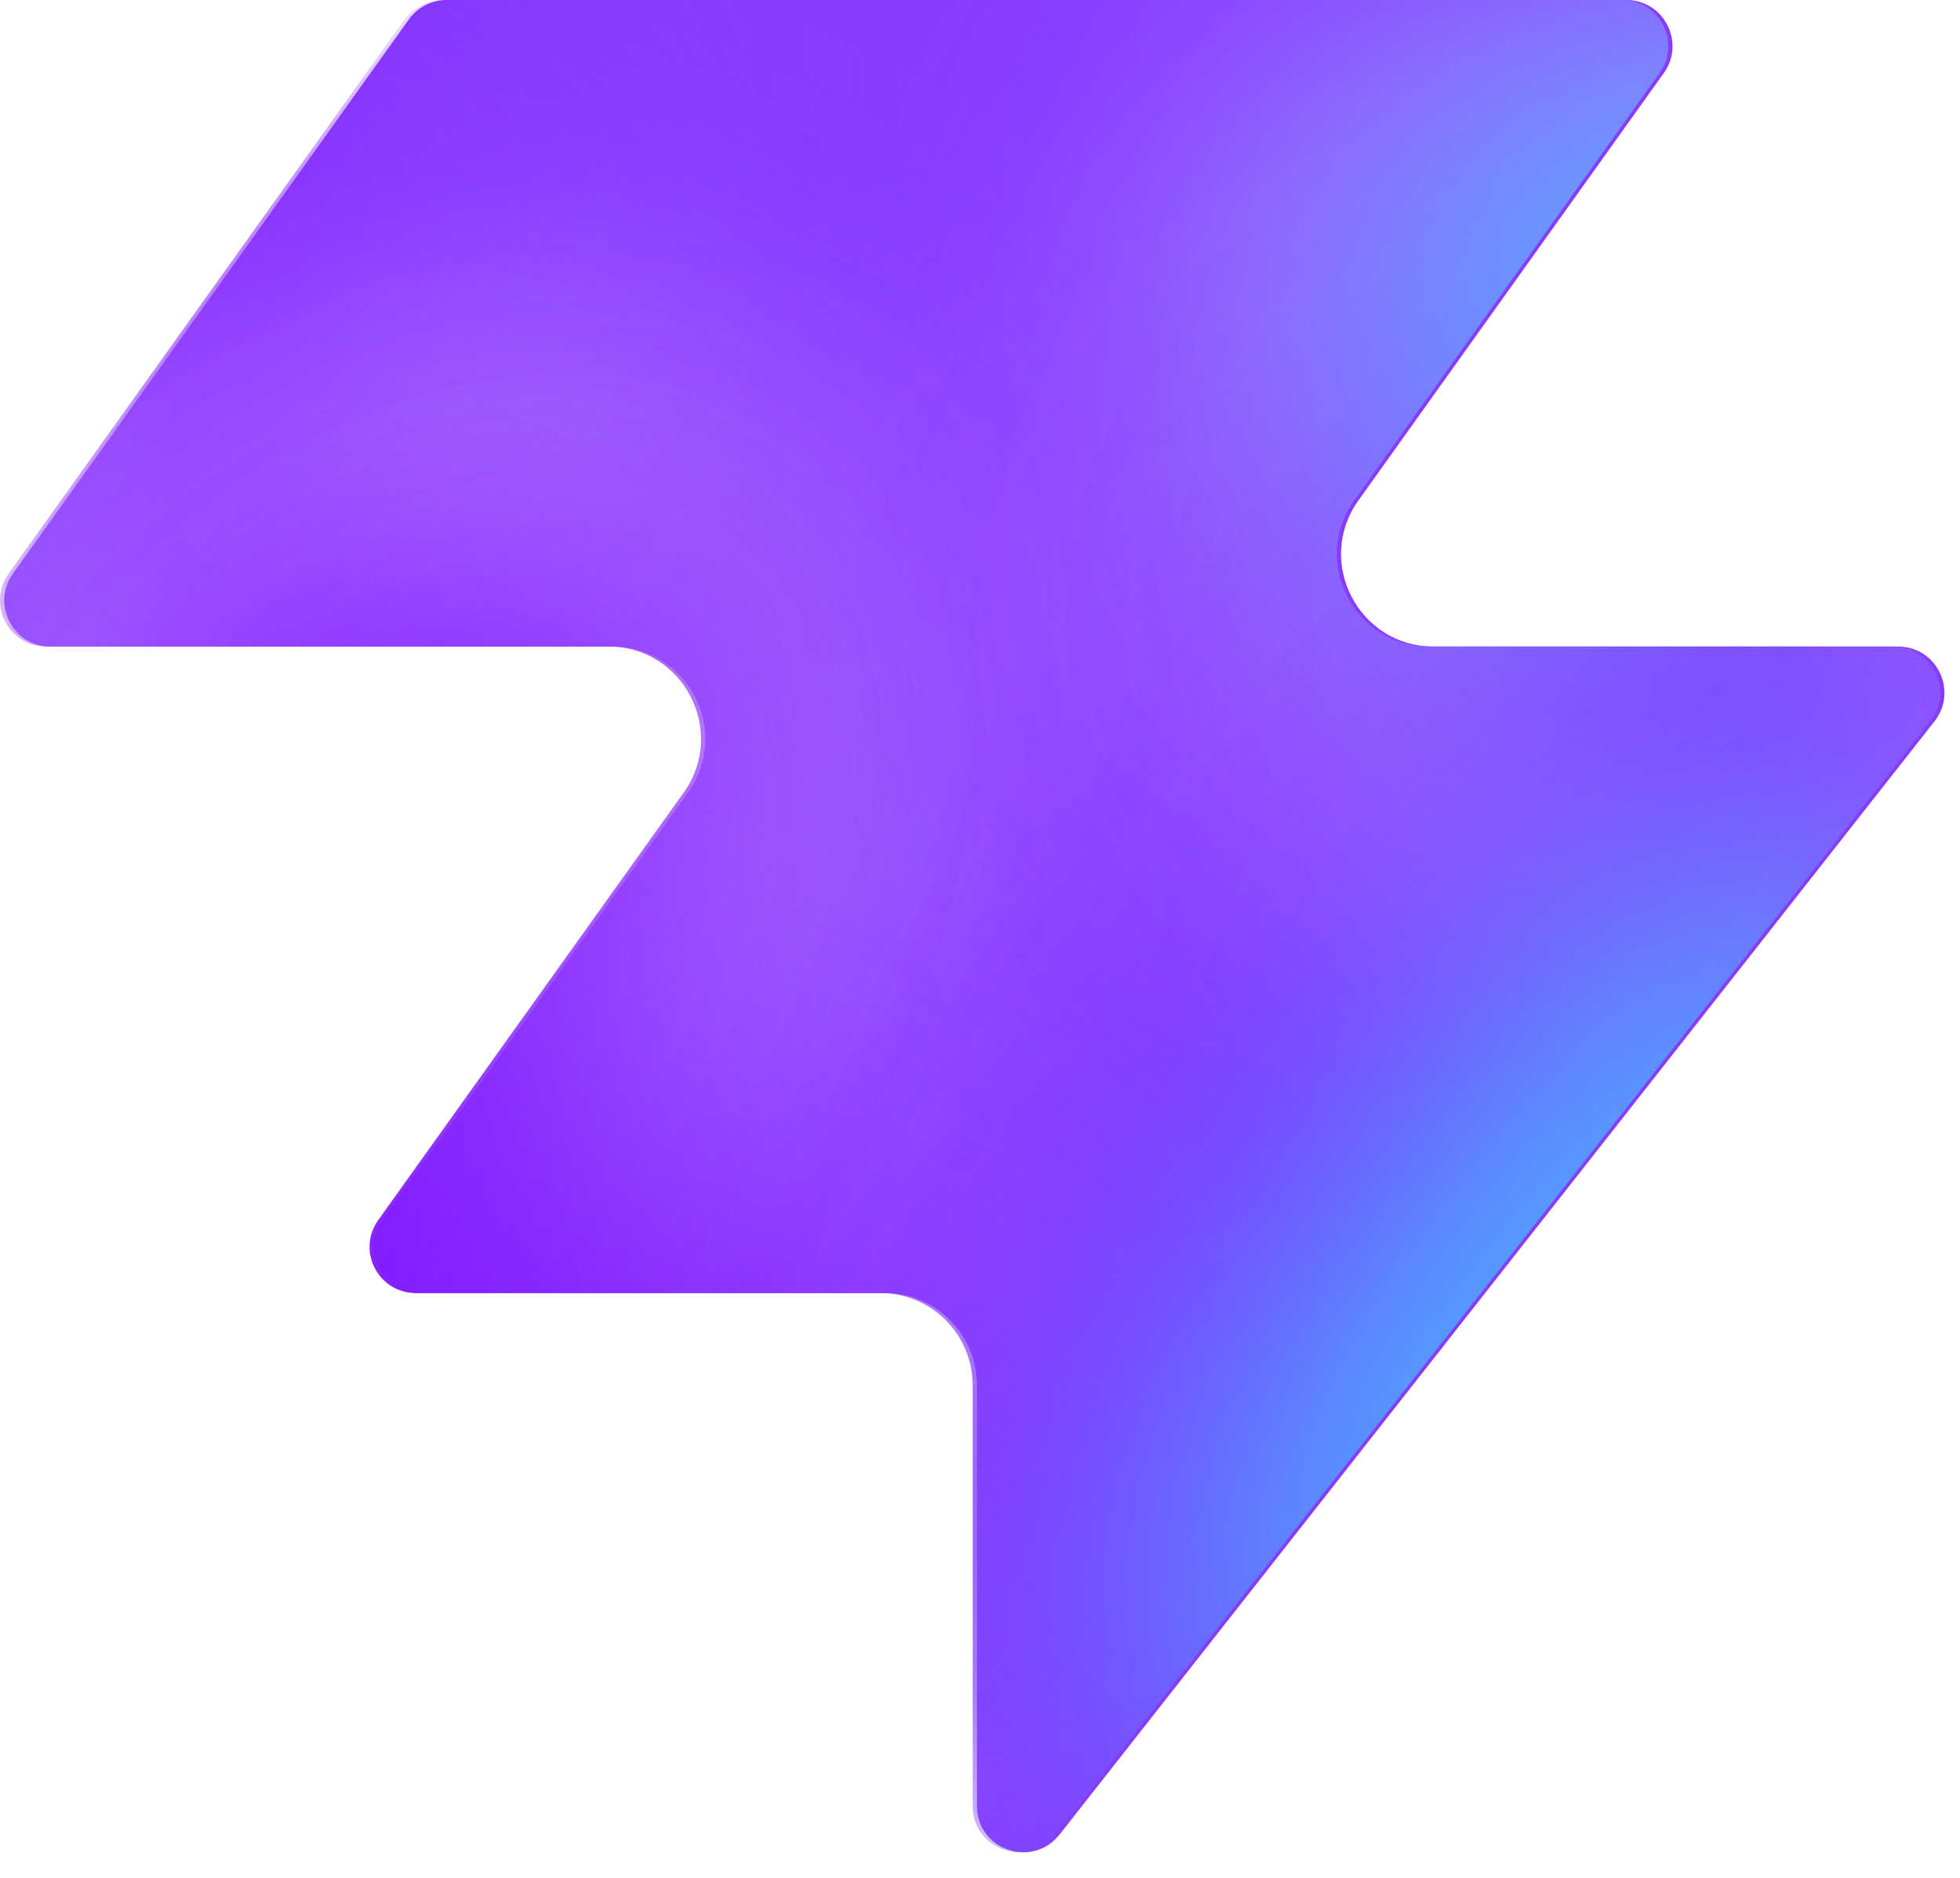
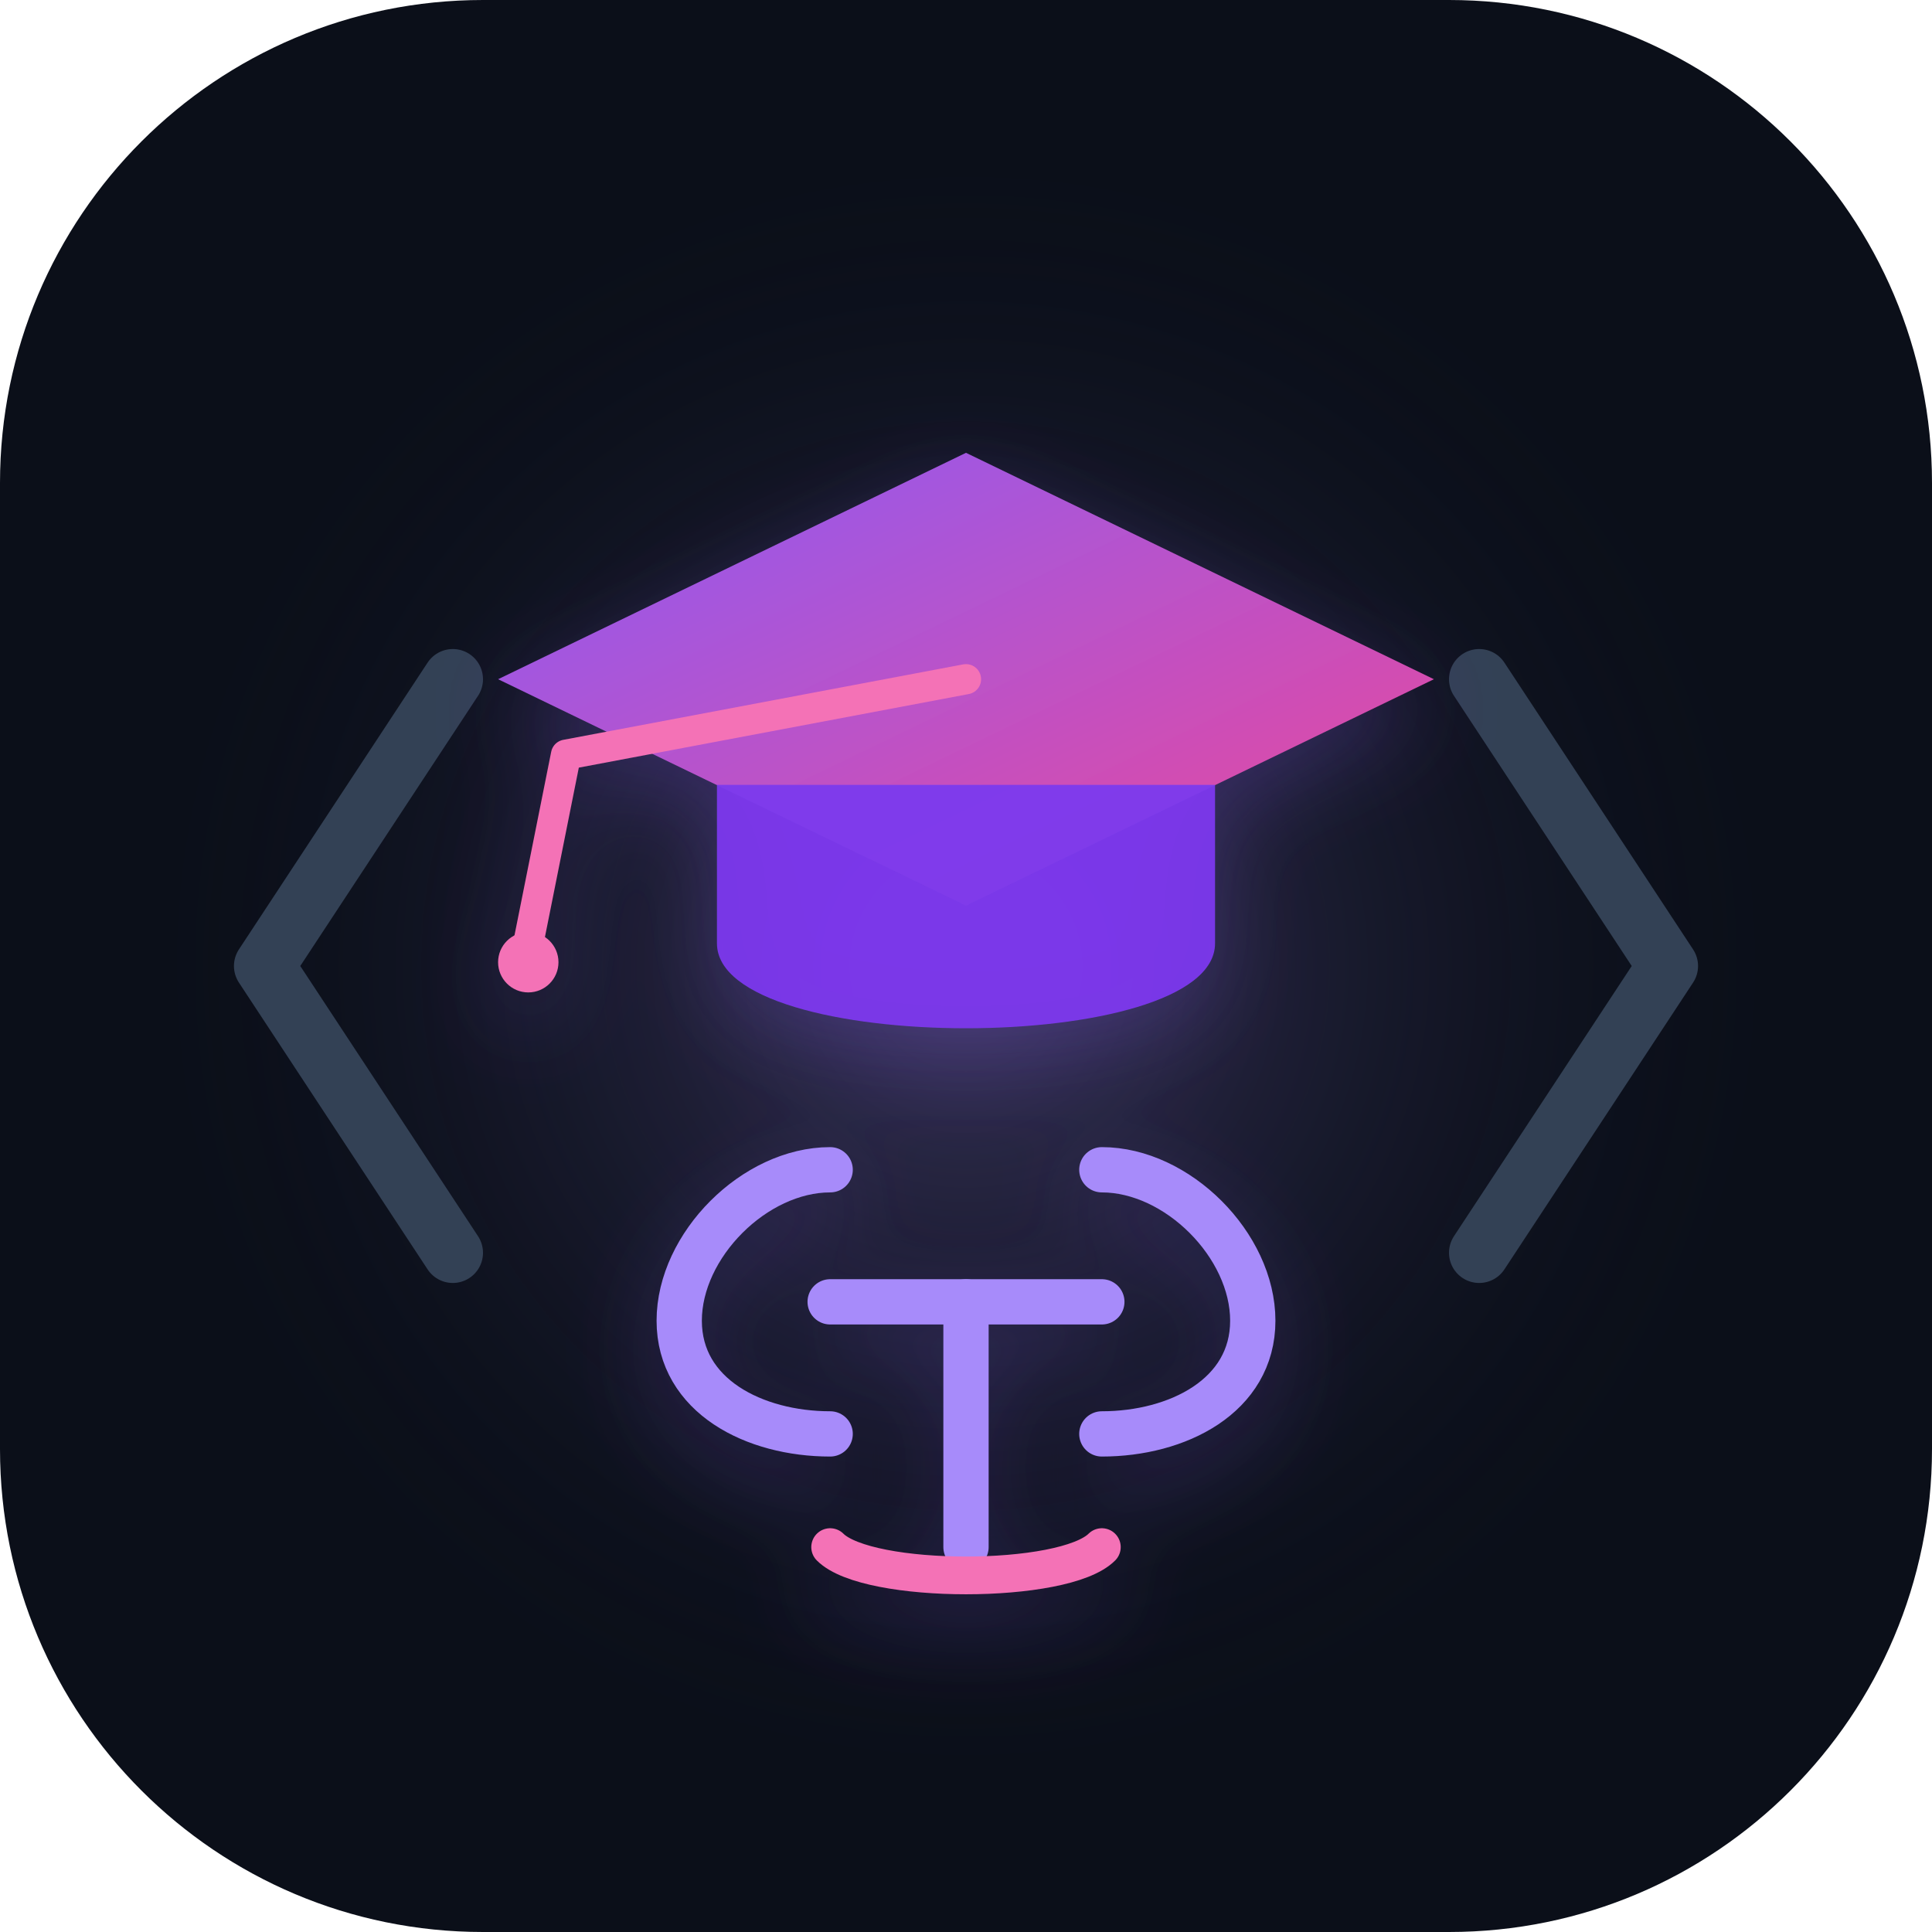
- <svg xmlns="http://www.w3.org/2000/svg" width="48" height="46" fill="none" viewBox="0 0 48 46">
-   <path fill="#863bff" d="M25.946 44.938c-.664.845-2.021.375-2.021-.698V33.937a2.26 2.26 0 0 0-2.262-2.262H10.287c-.92 0-1.456-1.04-.92-1.788l7.48-10.471c1.07-1.497 0-3.578-1.842-3.578H1.237c-.92 0-1.456-1.04-.92-1.788L10.013.474c.214-.297.556-.474.92-.474h28.894c.92 0 1.456 1.04.92 1.788l-7.48 10.471c-1.07 1.498 0 3.579 1.842 3.579h11.377c.943 0 1.473 1.088.89 1.83L25.947 44.94z" style="fill:#863bff;fill:color(display-p3 .525 .23 1);fill-opacity:1" />
-   <mask id="a" width="48" height="46" x="0" y="0" maskUnits="userSpaceOnUse" style="mask-type:alpha">
-     <path fill="#000" d="M25.842 44.938c-.664.844-2.021.375-2.021-.698V33.937a2.26 2.26 0 0 0-2.262-2.262H10.183c-.92 0-1.456-1.04-.92-1.788l7.48-10.471c1.07-1.498 0-3.579-1.842-3.579H1.133c-.92 0-1.456-1.04-.92-1.787L9.91.473c.214-.297.556-.474.92-.474h28.894c.92 0 1.456 1.04.92 1.788l-7.48 10.471c-1.07 1.498 0 3.578 1.842 3.578h11.377c.943 0 1.473 1.088.89 1.832L25.843 44.94z" style="fill:#000;fill-opacity:1" />
-   </mask>
-   <g mask="url(#a)">
-     <g filter="url(#b)">
-       <ellipse cx="5.508" cy="14.704" fill="#ede6ff" rx="5.508" ry="14.704" style="fill:#ede6ff;fill:color(display-p3 .927 .903 1);fill-opacity:1" transform="matrix(.00324 1 1 -.00324 -4.47 31.516)" />
-     </g>
-     <g filter="url(#c)">
-       <ellipse cx="10.399" cy="29.851" fill="#ede6ff" rx="10.399" ry="29.851" style="fill:#ede6ff;fill:color(display-p3 .927 .903 1);fill-opacity:1" transform="matrix(.00324 1 1 -.00324 -39.328 7.883)" />
-     </g>
-     <g filter="url(#d)">
-       <ellipse cx="5.508" cy="30.487" fill="#7e14ff" rx="5.508" ry="30.487" style="fill:#7e14ff;fill:color(display-p3 .492 .077 1);fill-opacity:1" transform="rotate(89.814 -25.913 -14.639)scale(1 -1)" />
-     </g>
-     <g filter="url(#e)">
-       <ellipse cx="5.508" cy="30.599" fill="#7e14ff" rx="5.508" ry="30.599" style="fill:#7e14ff;fill:color(display-p3 .492 .077 1);fill-opacity:1" transform="rotate(89.814 -32.644 -3.334)scale(1 -1)" />
-     </g>
-     <g filter="url(#f)">
-       <ellipse cx="5.508" cy="30.599" fill="#7e14ff" rx="5.508" ry="30.599" style="fill:#7e14ff;fill:color(display-p3 .492 .077 1);fill-opacity:1" transform="matrix(.00324 1 1 -.00324 -34.34 30.47)" />
-     </g>
-     <g filter="url(#g)">
-       <ellipse cx="14.072" cy="22.078" fill="#ede6ff" rx="14.072" ry="22.078" style="fill:#ede6ff;fill:color(display-p3 .927 .903 1);fill-opacity:1" transform="rotate(93.35 24.506 48.493)scale(-1 1)" />
-     </g>
-     <g filter="url(#h)">
-       <ellipse cx="3.47" cy="21.501" fill="#7e14ff" rx="3.47" ry="21.501" style="fill:#7e14ff;fill:color(display-p3 .492 .077 1);fill-opacity:1" transform="rotate(89.009 28.708 47.59)scale(-1 1)" />
-     </g>
-     <g filter="url(#i)">
-       <ellipse cx="3.47" cy="21.501" fill="#7e14ff" rx="3.47" ry="21.501" style="fill:#7e14ff;fill:color(display-p3 .492 .077 1);fill-opacity:1" transform="rotate(89.009 28.708 47.59)scale(-1 1)" />
-     </g>
-     <g filter="url(#j)">
-       <ellipse cx=".387" cy="8.972" fill="#7e14ff" rx="4.407" ry="29.108" style="fill:#7e14ff;fill:color(display-p3 .492 .077 1);fill-opacity:1" transform="rotate(39.51 .387 8.972)" />
-     </g>
-     <g filter="url(#k)">
-       <ellipse cx="47.523" cy="-6.092" fill="#7e14ff" rx="4.407" ry="29.108" style="fill:#7e14ff;fill:color(display-p3 .492 .077 1);fill-opacity:1" transform="rotate(37.892 47.523 -6.092)" />
-     </g>
-     <g filter="url(#l)">
-       <ellipse cx="41.412" cy="6.333" fill="#47bfff" rx="5.971" ry="9.665" style="fill:#47bfff;fill:color(display-p3 .28 .748 1);fill-opacity:1" transform="rotate(37.892 41.412 6.333)" />
-     </g>
-     <g filter="url(#m)">
-       <ellipse cx="-1.879" cy="38.332" fill="#7e14ff" rx="4.407" ry="29.108" style="fill:#7e14ff;fill:color(display-p3 .492 .077 1);fill-opacity:1" transform="rotate(37.892 -1.88 38.332)" />
-     </g>
-     <g filter="url(#n)">
-       <ellipse cx="-1.879" cy="38.332" fill="#7e14ff" rx="4.407" ry="29.108" style="fill:#7e14ff;fill:color(display-p3 .492 .077 1);fill-opacity:1" transform="rotate(37.892 -1.88 38.332)" />
-     </g>
-     <g filter="url(#o)">
-       <ellipse cx="35.651" cy="29.907" fill="#7e14ff" rx="4.407" ry="29.108" style="fill:#7e14ff;fill:color(display-p3 .492 .077 1);fill-opacity:1" transform="rotate(37.892 35.651 29.907)" />
-     </g>
-     <g filter="url(#p)">
-       <ellipse cx="38.418" cy="32.4" fill="#47bfff" rx="5.971" ry="15.297" style="fill:#47bfff;fill:color(display-p3 .28 .748 1);fill-opacity:1" transform="rotate(37.892 38.418 32.4)" />
-     </g>
-   </g>
+ <svg xmlns="http://www.w3.org/2000/svg" viewBox="0 0 512 512" width="100%" height="100%">
  <defs>
-     <filter id="b" width="60.045" height="41.654" x="-19.77" y="16.149" color-interpolation-filters="sRGB" filterUnits="userSpaceOnUse">
-       <feFlood flood-opacity="0" result="BackgroundImageFix" />
-       <feBlend in="SourceGraphic" in2="BackgroundImageFix" result="shape" />
-       <feGaussianBlur result="effect1_foregroundBlur_2002_17158" stdDeviation="7.659" />
-     </filter>
-     <filter id="c" width="90.34" height="51.437" x="-54.613" y="-7.533" color-interpolation-filters="sRGB" filterUnits="userSpaceOnUse">
-       <feFlood flood-opacity="0" result="BackgroundImageFix" />
-       <feBlend in="SourceGraphic" in2="BackgroundImageFix" result="shape" />
-       <feGaussianBlur result="effect1_foregroundBlur_2002_17158" stdDeviation="7.659" />
-     </filter>
-     <filter id="d" width="79.355" height="29.4" x="-49.64" y="2.03" color-interpolation-filters="sRGB" filterUnits="userSpaceOnUse">
-       <feFlood flood-opacity="0" result="BackgroundImageFix" />
-       <feBlend in="SourceGraphic" in2="BackgroundImageFix" result="shape" />
-       <feGaussianBlur result="effect1_foregroundBlur_2002_17158" stdDeviation="4.596" />
-     </filter>
-     <filter id="e" width="79.579" height="29.4" x="-45.045" y="20.029" color-interpolation-filters="sRGB" filterUnits="userSpaceOnUse">
-       <feFlood flood-opacity="0" result="BackgroundImageFix" />
-       <feBlend in="SourceGraphic" in2="BackgroundImageFix" result="shape" />
-       <feGaussianBlur result="effect1_foregroundBlur_2002_17158" stdDeviation="4.596" />
-     </filter>
-     <filter id="f" width="79.579" height="29.4" x="-43.513" y="21.178" color-interpolation-filters="sRGB" filterUnits="userSpaceOnUse">
-       <feFlood flood-opacity="0" result="BackgroundImageFix" />
-       <feBlend in="SourceGraphic" in2="BackgroundImageFix" result="shape" />
-       <feGaussianBlur result="effect1_foregroundBlur_2002_17158" stdDeviation="4.596" />
-     </filter>
-     <filter id="g" width="74.749" height="58.852" x="15.756" y="-17.901" color-interpolation-filters="sRGB" filterUnits="userSpaceOnUse">
-       <feFlood flood-opacity="0" result="BackgroundImageFix" />
-       <feBlend in="SourceGraphic" in2="BackgroundImageFix" result="shape" />
-       <feGaussianBlur result="effect1_foregroundBlur_2002_17158" stdDeviation="7.659" />
-     </filter>
-     <filter id="h" width="61.377" height="25.362" x="23.548" y="2.284" color-interpolation-filters="sRGB" filterUnits="userSpaceOnUse">
-       <feFlood flood-opacity="0" result="BackgroundImageFix" />
-       <feBlend in="SourceGraphic" in2="BackgroundImageFix" result="shape" />
-       <feGaussianBlur result="effect1_foregroundBlur_2002_17158" stdDeviation="4.596" />
-     </filter>
-     <filter id="i" width="61.377" height="25.362" x="23.548" y="2.284" color-interpolation-filters="sRGB" filterUnits="userSpaceOnUse">
-       <feFlood flood-opacity="0" result="BackgroundImageFix" />
-       <feBlend in="SourceGraphic" in2="BackgroundImageFix" result="shape" />
-       <feGaussianBlur result="effect1_foregroundBlur_2002_17158" stdDeviation="4.596" />
-     </filter>
-     <filter id="j" width="56.045" height="63.649" x="-27.636" y="-22.853" color-interpolation-filters="sRGB" filterUnits="userSpaceOnUse">
-       <feFlood flood-opacity="0" result="BackgroundImageFix" />
-       <feBlend in="SourceGraphic" in2="BackgroundImageFix" result="shape" />
-       <feGaussianBlur result="effect1_foregroundBlur_2002_17158" stdDeviation="4.596" />
-     </filter>
-     <filter id="k" width="54.814" height="64.646" x="20.116" y="-38.415" color-interpolation-filters="sRGB" filterUnits="userSpaceOnUse">
-       <feFlood flood-opacity="0" result="BackgroundImageFix" />
-       <feBlend in="SourceGraphic" in2="BackgroundImageFix" result="shape" />
-       <feGaussianBlur result="effect1_foregroundBlur_2002_17158" stdDeviation="4.596" />
-     </filter>
-     <filter id="l" width="33.541" height="35.313" x="24.641" y="-11.323" color-interpolation-filters="sRGB" filterUnits="userSpaceOnUse">
-       <feFlood flood-opacity="0" result="BackgroundImageFix" />
-       <feBlend in="SourceGraphic" in2="BackgroundImageFix" result="shape" />
-       <feGaussianBlur result="effect1_foregroundBlur_2002_17158" stdDeviation="4.596" />
-     </filter>
-     <filter id="m" width="54.814" height="64.646" x="-29.286" y="6.009" color-interpolation-filters="sRGB" filterUnits="userSpaceOnUse">
-       <feFlood flood-opacity="0" result="BackgroundImageFix" />
-       <feBlend in="SourceGraphic" in2="BackgroundImageFix" result="shape" />
-       <feGaussianBlur result="effect1_foregroundBlur_2002_17158" stdDeviation="4.596" />
-     </filter>
-     <filter id="n" width="54.814" height="64.646" x="-29.286" y="6.009" color-interpolation-filters="sRGB" filterUnits="userSpaceOnUse">
-       <feFlood flood-opacity="0" result="BackgroundImageFix" />
-       <feBlend in="SourceGraphic" in2="BackgroundImageFix" result="shape" />
-       <feGaussianBlur result="effect1_foregroundBlur_2002_17158" stdDeviation="4.596" />
-     </filter>
-     <filter id="o" width="54.814" height="64.646" x="8.244" y="-2.416" color-interpolation-filters="sRGB" filterUnits="userSpaceOnUse">
-       <feFlood flood-opacity="0" result="BackgroundImageFix" />
-       <feBlend in="SourceGraphic" in2="BackgroundImageFix" result="shape" />
-       <feGaussianBlur result="effect1_foregroundBlur_2002_17158" stdDeviation="4.596" />
-     </filter>
-     <filter id="p" width="39.409" height="43.623" x="18.713" y="10.588" color-interpolation-filters="sRGB" filterUnits="userSpaceOnUse">
-       <feFlood flood-opacity="0" result="BackgroundImageFix" />
-       <feBlend in="SourceGraphic" in2="BackgroundImageFix" result="shape" />
-       <feGaussianBlur result="effect1_foregroundBlur_2002_17158" stdDeviation="4.596" />
+     <linearGradient id="purple-grad" x1="0%" y1="0%" x2="100%" y2="100%">
+       <stop offset="0%" stop-color="#8b5cf6" />
+       <stop offset="100%" stop-color="#ec4899" />
+     </linearGradient>
+     <radialGradient id="glow-grad" cx="50%" cy="50%" r="50%">
+       <stop offset="0%" stop-color="#a78bfa" stop-opacity="0.3" />
+       <stop offset="100%" stop-color="#0f172a" stop-opacity="0" />
+     </radialGradient>
+     <filter id="shadow" x="-20%" y="-20%" width="140%" height="140%">
+       <feDropShadow dx="0" dy="8" stdDeviation="12" flood-color="#8b5cf6" flood-opacity="0.25" />
    </filter>
  </defs>
+   <rect width="512" height="512" rx="128" fill="#0b0f19" />
+   <circle cx="256" cy="256" r="220" fill="url(#glow-grad)" />
+   <path d="M 120 180 L 70 256 L 120 332" fill="none" stroke="#334155" stroke-width="16" stroke-linecap="round" stroke-linejoin="round" />
+   <path d="M 392 180 L 442 256 L 392 332" fill="none" stroke="#334155" stroke-width="16" stroke-linecap="round" stroke-linejoin="round" />
+   <g filter="url(#shadow)">
+     <polygon points="256,120 380,180 256,240 132,180" fill="url(#purple-grad)" />
+     <path d="M 190 208 L 190 250 C 190 280, 322 280, 322 250 L 322 208" fill="#7c3aed" opacity="0.95" />
+     <path d="M 256 180 L 150 200 L 140 250" fill="none" stroke="#f472b6" stroke-width="8" stroke-linecap="round" stroke-linejoin="round" />
+     <circle cx="140" cy="255" r="8" fill="#f472b6" />
+     <path d="M 220 310 C 200 310, 180 330, 180 350 C 180 370, 200 380, 220 380" fill="none" stroke="#a78bfa" stroke-width="12" stroke-linecap="round" />
+     <path d="M 292 310 C 312 310, 332 330, 332 350 C 332 370, 312 380, 292 380" fill="none" stroke="#a78bfa" stroke-width="12" stroke-linecap="round" />
+     <path d="M 220 345 H 292" fill="none" stroke="#a78bfa" stroke-width="12" stroke-linecap="round" />
+     <path d="M 256 345 V 410" fill="none" stroke="#a78bfa" stroke-width="12" stroke-linecap="round" />
+     <path d="M 220 410 C 230 420, 282 420, 292 410" fill="none" stroke="#f472b6" stroke-width="10" stroke-linecap="round" />
+   </g>
</svg>
